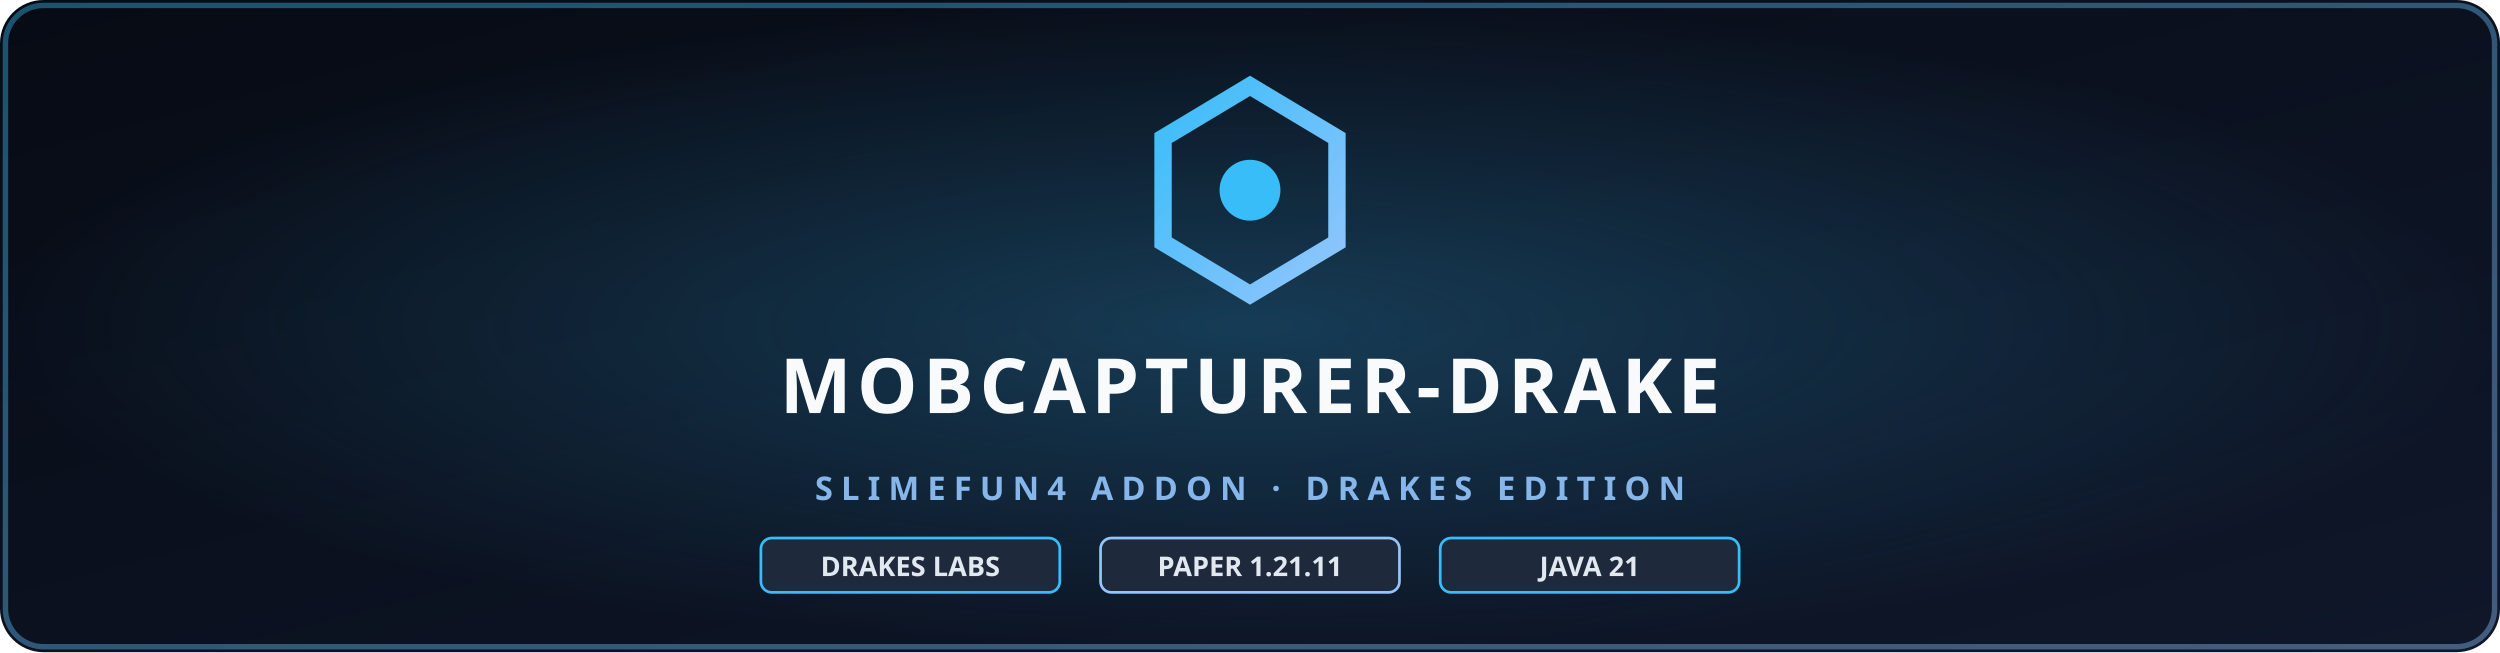
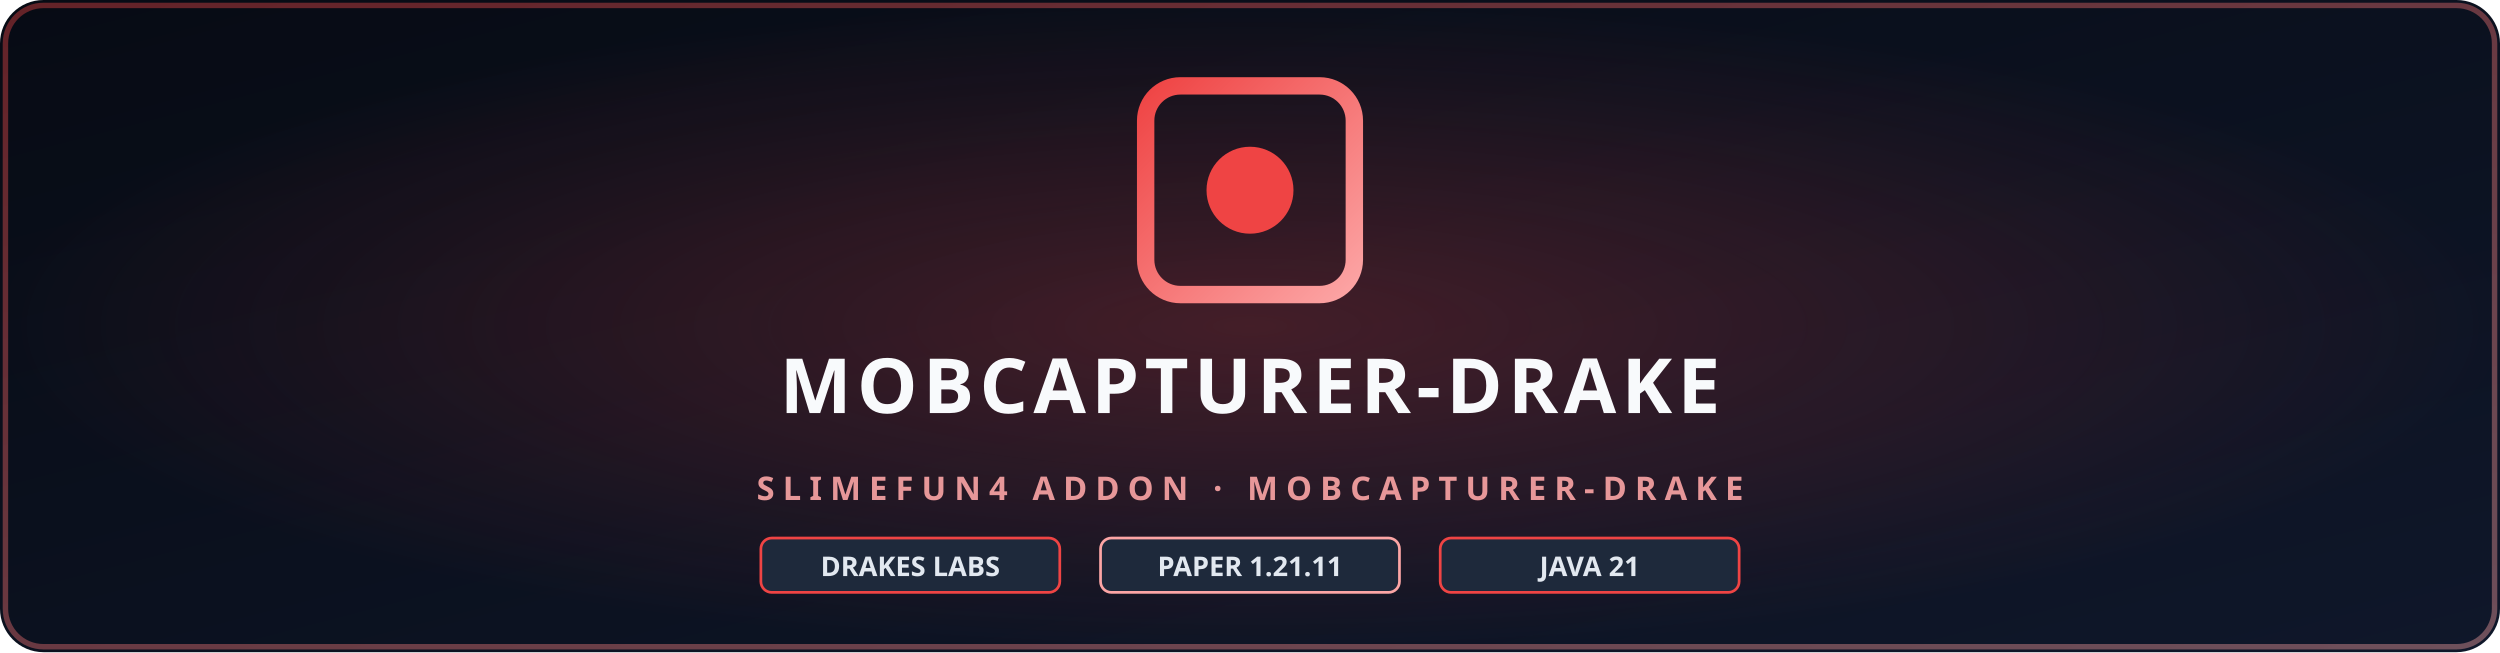
<svg xmlns="http://www.w3.org/2000/svg" viewBox="0 0 920 240" width="920" height="240" role="img" aria-label="MobCapturer-drake Banner">
  <defs>
    <linearGradient id="bFondo" x1="0" y1="0" x2="1" y2="1">
      <stop offset="0%" stop-color="#070B14" />
      <stop offset="100%" stop-color="#0F172A" />
    </linearGradient>
    <linearGradient id="acG" x1="0" y1="0" x2="1" y2="1">
-       <stop offset="0%" stop-color="#38BDF8" />
-       <stop offset="100%" stop-color="#93C5FD" />
+       <stop offset="0%" stop-color="#EF4444" />
+       <stop offset="100%" stop-color="#FCA5A5" />
    </linearGradient>
    <radialGradient id="bHalo" cx="50%" cy="50%" r="50%">
-       <stop offset="0%" stop-color="#38BDF8" stop-opacity="0.25" />
-       <stop offset="100%" stop-color="#38BDF8" stop-opacity="0" />
+       <stop offset="0%" stop-color="#EF4444" stop-opacity="0.25" />
+       <stop offset="100%" stop-color="#EF4444" stop-opacity="0" />
    </radialGradient>
  </defs>
  <rect width="920" height="240" rx="16" fill="url(#bFondo)" />
  <rect width="920" height="240" rx="16" fill="url(#bHalo)" />
  <rect x="2" y="2" width="916" height="236" rx="14" fill="none" stroke="url(#acG)" stroke-width="2" opacity="0.4" />
  <g transform="translate(460,70) scale(1.6)">
-     <polygon points="0,-24 20,-12 20,12 0,24 -20,12 -20,-12" fill="none" stroke="url(#acG)" stroke-width="4" />
-     <circle cx="0" cy="0" r="7" fill="#38BDF8" />
+     <rect x="-24" y="-24" width="48" height="48" rx="8" fill="none" stroke="url(#acG)" stroke-width="4" />
+     <circle cx="0" cy="0" r="10" fill="#EF4444" />
  </g>
  <text x="460" y="152" text-anchor="middle" font-family="'Segoe UI', system-ui, -apple-system, sans-serif" font-weight="900" font-size="28" fill="#F8FAFC" letter-spacing="2">
    MOBCAPTURER-DRAKE
  </text>
-   <text x="460" y="184" text-anchor="middle" font-family="'Segoe UI', system-ui, -apple-system, sans-serif" font-weight="700" font-size="12" fill="#93C5FD" letter-spacing="3" opacity="0.9">
-     SLIMEFUN4 ADDON · DRAKES EDITION
+   <text x="460" y="184" text-anchor="middle" font-family="'Segoe UI', system-ui, -apple-system, sans-serif" font-weight="700" font-size="12" fill="#FCA5A5" letter-spacing="3" opacity="0.9">
+     SLIMEFUN4 ADDON · MOBCAPTURER-DRAKE
  </text>
  <g transform="translate(460, 210)">
-     <rect x="-180" y="-12" width="110" height="20" rx="4" fill="#1E293B" stroke="#38BDF8" stroke-width="1" />
+     <rect x="-180" y="-12" width="110" height="20" rx="4" fill="#1E293B" stroke="#EF4444" stroke-width="1" />
    <text x="-125" y="2" text-anchor="middle" font-family="sans-serif" font-size="10" font-weight="700" fill="#E2E8F0">DRAKES LABS</text>
-     <rect x="-55" y="-12" width="110" height="20" rx="4" fill="#1E293B" stroke="#93C5FD" stroke-width="1" />
+     <rect x="-55" y="-12" width="110" height="20" rx="4" fill="#1E293B" stroke="#FCA5A5" stroke-width="1" />
    <text x="0" y="2" text-anchor="middle" font-family="sans-serif" font-size="10" font-weight="700" fill="#E2E8F0">PAPER 1.21.11</text>
-     <rect x="70" y="-12" width="110" height="20" rx="4" fill="#1E293B" stroke="#38BDF8" stroke-width="1" />
+     <rect x="70" y="-12" width="110" height="20" rx="4" fill="#1E293B" stroke="#EF4444" stroke-width="1" />
    <text x="125" y="2" text-anchor="middle" font-family="sans-serif" font-size="10" font-weight="700" fill="#E2E8F0">JAVA 21</text>
  </g>
</svg>
